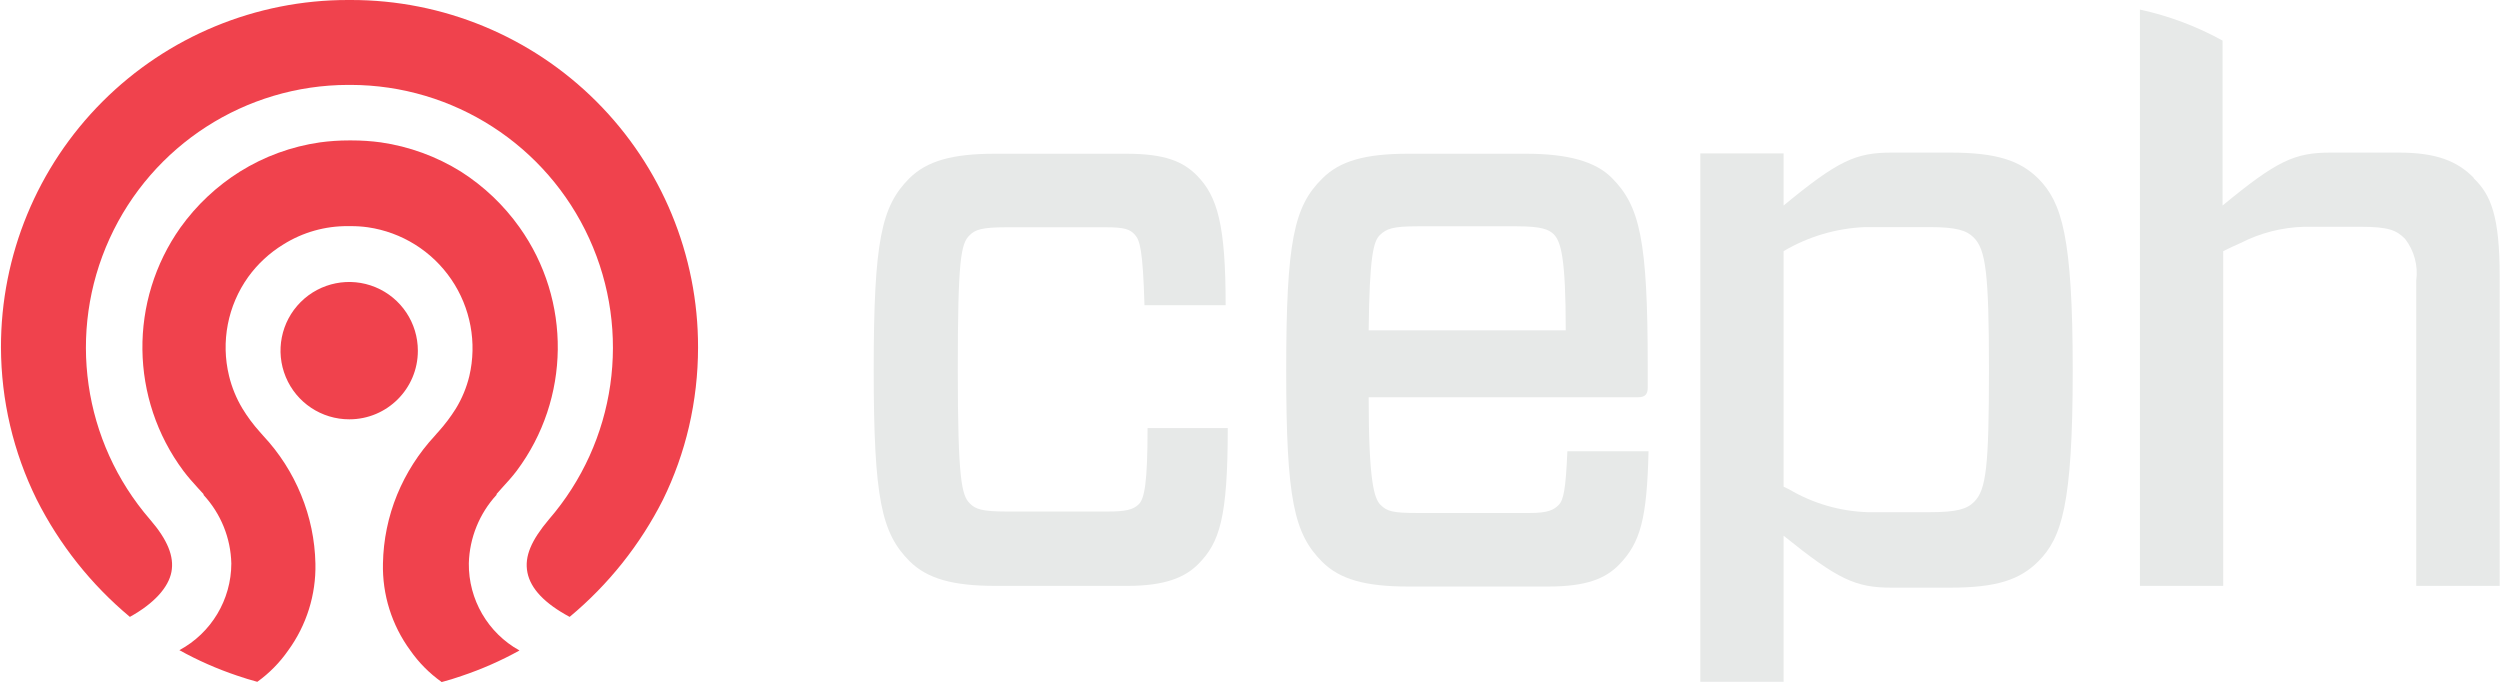
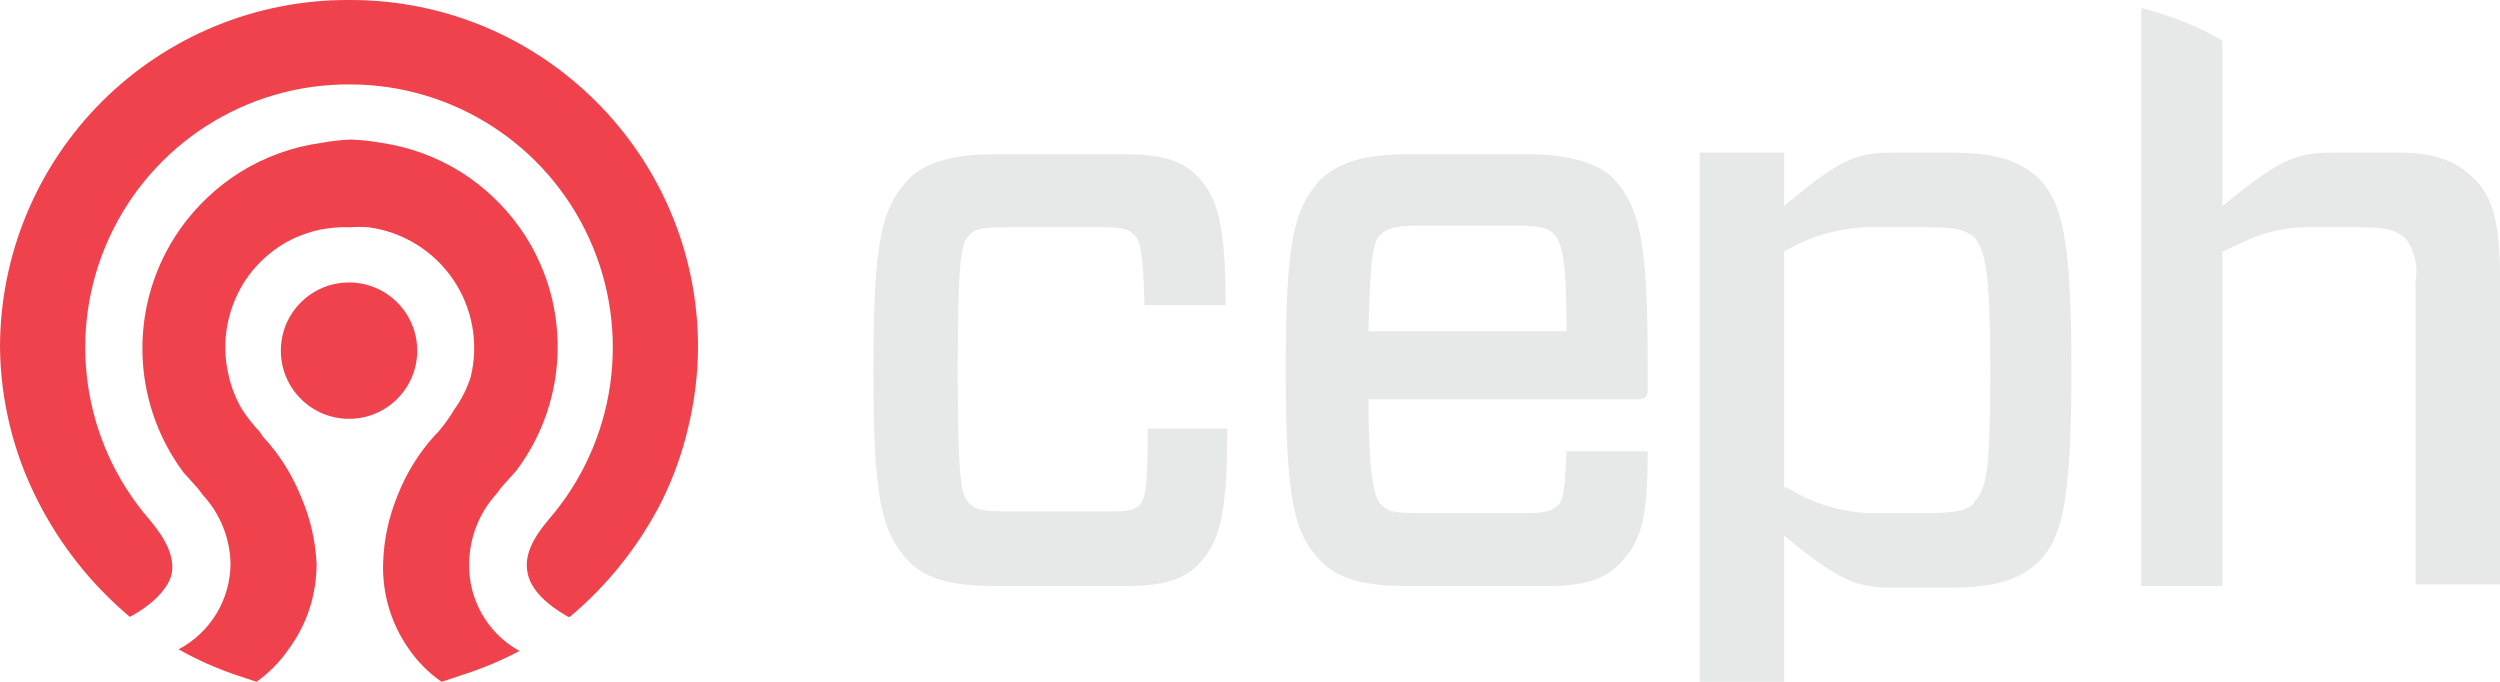
<svg xmlns="http://www.w3.org/2000/svg" width="154" height="42" viewBox="0 0 154 42" aria-hidden="true" focusable="false">
-   <g>
-     <path fill="#f0424d" d="M35.09 38c-1.53-.82-2.4-1.73-2.6-2.73s.25-2 1.32-3.27A16.18 16.18 0 0021.6 5.23h-.15A16.18 16.18 0 009.24 32c1.08 1.25 1.5 2.28 1.32 3.23S9.5 37.17 8 38a22.76 22.76 0 01-5.74-7.23 21.27 21.27 0 01-2.2-9.37A21.36 21.36 0 0121.45 0h.15A21.36 21.36 0 0143 21.4a21.64 21.64 0 01-.56 4.89 21.07 21.07 0 01-1.6 4.49A22.74 22.74 0 0135.09 38" />
-     <path fill="#f0424d" d="M27.19 42a8 8 0 01-1.92-1.94 8.7 8.7 0 01-1.68-5.35 11.75 11.75 0 01.87-4.23 12.09 12.09 0 012.33-3.64c.07-.08.14-.17.22-.25a10.34 10.34 0 001.07-1.42 7 7 0 00.83-2A7.53 7.53 0 0022.66 14a7.35 7.35 0 00-1.06-.07h-.15a7.38 7.38 0 00-4 1.13 7.5 7.5 0 00-2.16 2 7.45 7.45 0 00-1.18 6.1 7.21 7.21 0 00.82 2A9.65 9.65 0 0016 26.6l.22.25a11.9 11.9 0 012.33 3.64 11.76 11.76 0 01.88 4.23 8.76 8.76 0 01-1.68 5.35 8 8 0 01-1.9 1.93c-.41-.11-.83-.24-1.24-.38a21.28 21.28 0 01-3.56-1.57 6.08 6.08 0 003.2-5.34 6.44 6.44 0 00-1.71-4.22v-.05l-.33-.36c-.33-.36-.63-.7-.91-1.07a12.76 12.76 0 01-.18-15 13 13 0 013.66-3.44 12.75 12.75 0 014.93-1.8 13.34 13.34 0 011.79-.12h.16a13.38 13.38 0 011.8.12 12.81 12.81 0 014.93 1.8A13 13 0 0132 14a12.73 12.73 0 01-.17 15c-.28.37-.59.71-.92 1.07l-.32.36a.12.12 0 000 .05 6.49 6.49 0 00-1.71 4.22A6.06 6.06 0 0032 40.07a21.38 21.38 0 01-3.57 1.57c-.4.14-.82.27-1.24.38" />
-     <path fill="#f0424d" d="M21.52 25.83a4.23 4.23 0 114.22-4.22 4.22 4.22 0 01-4.22 4.22" />
+   <g fill="#f0424d">
+     <path d="M35 38c-1.4-.8-2.3-1.7-2.5-2.7s.2-2 1.3-3.3A16.2 16.2 0 0021.6 5.2h-.1A16.2 16.2 0 009.2 32c1.1 1.3 1.5 2.3 1.4 3.2S9.5 37.2 8 38a22.8 22.8 0 01-5.7-7.2A21.3 21.3 0 010 21.4 21.4 21.4 0 0121.5 0h.1A21.4 21.4 0 0143 21.4a21.6 21.6 0 01-.6 4.9 21 21 0 01-1.6 4.5 22.7 22.7 0 01-5.7 7.2" />
+     <path d="M27.2 42a8 8 0 01-2-2 8.7 8.7 0 01-1.6-5.3 11.8 11.8 0 01.9-4.2 12 12 0 012.3-3.7l.2-.2a10.3 10.3 0 001-1.4 7 7 0 001-2 7.5 7.5 0 00-6.3-9.2 7.3 7.3 0 00-1.1 0h-.1a7.4 7.4 0 00-4 1 7.5 7.5 0 00-2.2 2 7.5 7.5 0 00-1.2 6.2 7.2 7.2 0 00.8 2 9.7 9.7 0 001.1 1.4l.2.3a11.9 11.9 0 012.3 3.6 11.8 11.8 0 011 4.2 8.8 8.8 0 01-1.8 5.4 8 8 0 01-1.9 1.9l-1.2-.4A21.3 21.3 0 0111 40a6 6 0 003.2-5.3 6.4 6.4 0 00-1.7-4.2l-.3-.4-.9-1a12.8 12.8 0 01-.2-15 13 13 0 013.7-3.5 12.8 12.8 0 015-1.8 13.3 13.3 0 011.7-.2h.2a13.4 13.4 0 011.8.2 12.8 12.8 0 014.9 1.8A13 13 0 0132 14a12.7 12.7 0 01-.2 15l-.9 1-.3.4a6.5 6.5 0 00-1.7 4.3 6 6 0 003.1 5.4 21.4 21.4 0 01-3.6 1.5l-1.2.4" />
+     <path d="M21.5 25.8a4.2 4.2 0 114.2-4.2 4.2 4.2 0 01-4.2 4.2" />
  </g>
-   <g>
-     <path fill="#e7e9e8" d="M75.63 26.37c0 5.53-.5 7.06-1.83 8.39-.79.79-2 1.33-4.34 1.33h-8.15c-2.61 0-4.19-.44-5.28-1.52-1.72-1.73-2.21-3.81-2.21-11.8S54.31 12.71 56 11c1.09-1.09 2.67-1.53 5.28-1.53h8.1c2.41 0 3.5.49 4.34 1.33 1.28 1.29 1.78 3.06 1.78 8h-5c-.1-3.45-.29-4-.59-4.34s-.65-.46-1.79-.46H62c-1.53 0-1.93.15-2.27.49C59.19 15 59 16 59 22.77s.24 7.75.74 8.24c.34.35.74.5 2.27.5h6.21c1.09 0 1.58-.1 1.93-.45s.54-1.33.54-4.69h5" />
-     <path fill="#e7e9e8" d="M84.31 20.35h12.14c0-4.49-.3-5.47-.74-5.92-.3-.29-.74-.49-2.27-.49h-6.12c-1.53 0-1.92.15-2.32.54s-.64 1.33-.69 5.87zm0 4.1c0 5.23.34 6.27.74 6.66s.74.49 2.27.49h6.91c1.13 0 1.48-.19 1.78-.49s.44-.94.54-3.31h5c-.1 4.15-.49 5.63-1.83 7-.83.84-2 1.33-4.34 1.33h-8.65c-2.62 0-4.2-.44-5.28-1.52-1.73-1.73-2.22-3.81-2.22-11.8s.49-10.1 2.22-11.81c1.08-1.09 2.66-1.53 5.28-1.53H94c2.62 0 4.29.49 5.28 1.48 1.73 1.73 2.22 3.8 2.22 11.6v1.33c0 .39-.15.59-.59.59h-16.6" />
-     <path fill="#e7e9e8" d="M121.61 30.91c-.44.45-1.08.64-2.71.64h-3.85a10.14 10.14 0 01-4.83-1.4l-.35-.17V15.47a10.71 10.71 0 015-1.48h4c1.63 0 2.27.2 2.71.64.74.74.94 2.17.94 8.14s-.17 7.4-.91 8.14zM120.13 9.4h-3.6c-2.22 0-3.3.49-6.66 3.26V9.45h-5.13V42h5.13v-9c3.36 2.71 4.44 3.2 6.66 3.2h3.6c2.87 0 4.3-.49 5.43-1.62 1.43-1.44 2.12-3.46 2.12-11.75S127 12.46 125.56 11c-1.13-1.11-2.56-1.6-5.43-1.6" />
-     <path fill="#e7e9e8" d="M152.36 10.93c-1-1-2.27-1.53-4.59-1.53h-4.2c-2.22 0-3.3.49-6.66 3.26V2.5a18.76 18.76 0 00-5.09-1.91v35.5h5.13V15.47c.38-.19.73-.35 1.07-.5a9.13 9.13 0 013.91-1h3.46c1.73 0 2.22.2 2.76.74a3.44 3.44 0 01.69 2.57v18.81h5.14V17c0-3.7-.55-5-1.58-6" />
+   <g fill="#e7e9e8">
+     <path d="M75.6 26.4c0 5.5-.5 7-1.8 8.4-.8.8-2 1.3-4.3 1.3h-8.2c-2.6 0-4.2-.4-5.3-1.5-1.7-1.8-2.2-3.8-2.2-11.8s.5-10 2.2-11.8c1-1 2.7-1.5 5.3-1.5h8c2.5 0 3.6.5 4.4 1.3 1.3 1.3 1.8 3 1.8 8h-5c-.1-3.5-.3-4-.6-4.3s-.6-.5-1.8-.5H62c-1.5 0-2 .1-2.3.5-.5.5-.7 1.5-.7 8.3s.2 7.7.7 8.2c.4.4.8.5 2.3.5h6.2c1.1 0 1.6 0 2-.4s.5-1.4.5-4.7h5M84.3 20.4h12.2c0-4.5-.3-5.5-.8-6-.3-.3-.7-.5-2.3-.5h-6c-1.6 0-2 .2-2.4.6s-.6 1.3-.7 5.9zm0 4c0 5.3.4 6.3.8 6.7s.7.5 2.2.5h7c1 0 1.4-.2 1.7-.5s.4-1 .5-3.3h5c0 4.2-.4 5.6-1.8 7-.8.8-2 1.3-4.3 1.3h-8.7c-2.6 0-4.2-.4-5.3-1.5-1.7-1.7-2.2-3.8-2.2-11.8s.5-10 2.2-11.8c1.1-1 2.7-1.5 5.3-1.5H94c2.6 0 4.3.5 5.3 1.4 1.7 1.8 2.2 3.8 2.2 11.6V24c0 .4-.1.6-.6.6H84.3M121.6 31c-.4.4-1 .6-2.7.6H115a10.1 10.1 0 01-4.8-1.5l-.3-.1V15.5a10.7 10.7 0 015-1.5h4c1.6 0 2.2.2 2.7.6.7.8 1 2.2 1 8.2s-.2 7.4-1 8.1zm-1.5-21.6h-3.6c-2.2 0-3.3.5-6.6 3.3V9.4h-5.2V42h5.2v-9c3.3 2.7 4.4 3.2 6.6 3.2h3.6c2.9 0 4.3-.5 5.5-1.6 1.4-1.5 2-3.5 2-11.8s-.6-10.3-2-11.8c-1.2-1.1-2.6-1.6-5.5-1.6M152.4 11c-1-1-2.3-1.6-4.6-1.6h-4.2c-2.2 0-3.3.5-6.7 3.3V2.5a18.8 18.8 0 00-5-2v35.6h5V15.5l1.1-.5a9.1 9.1 0 014-1h3.4c1.7 0 2.2.2 2.8.7a3.4 3.4 0 01.6 2.6V36h5.2V17c0-3.7-.6-5-1.6-6" />
  </g>
</svg>
